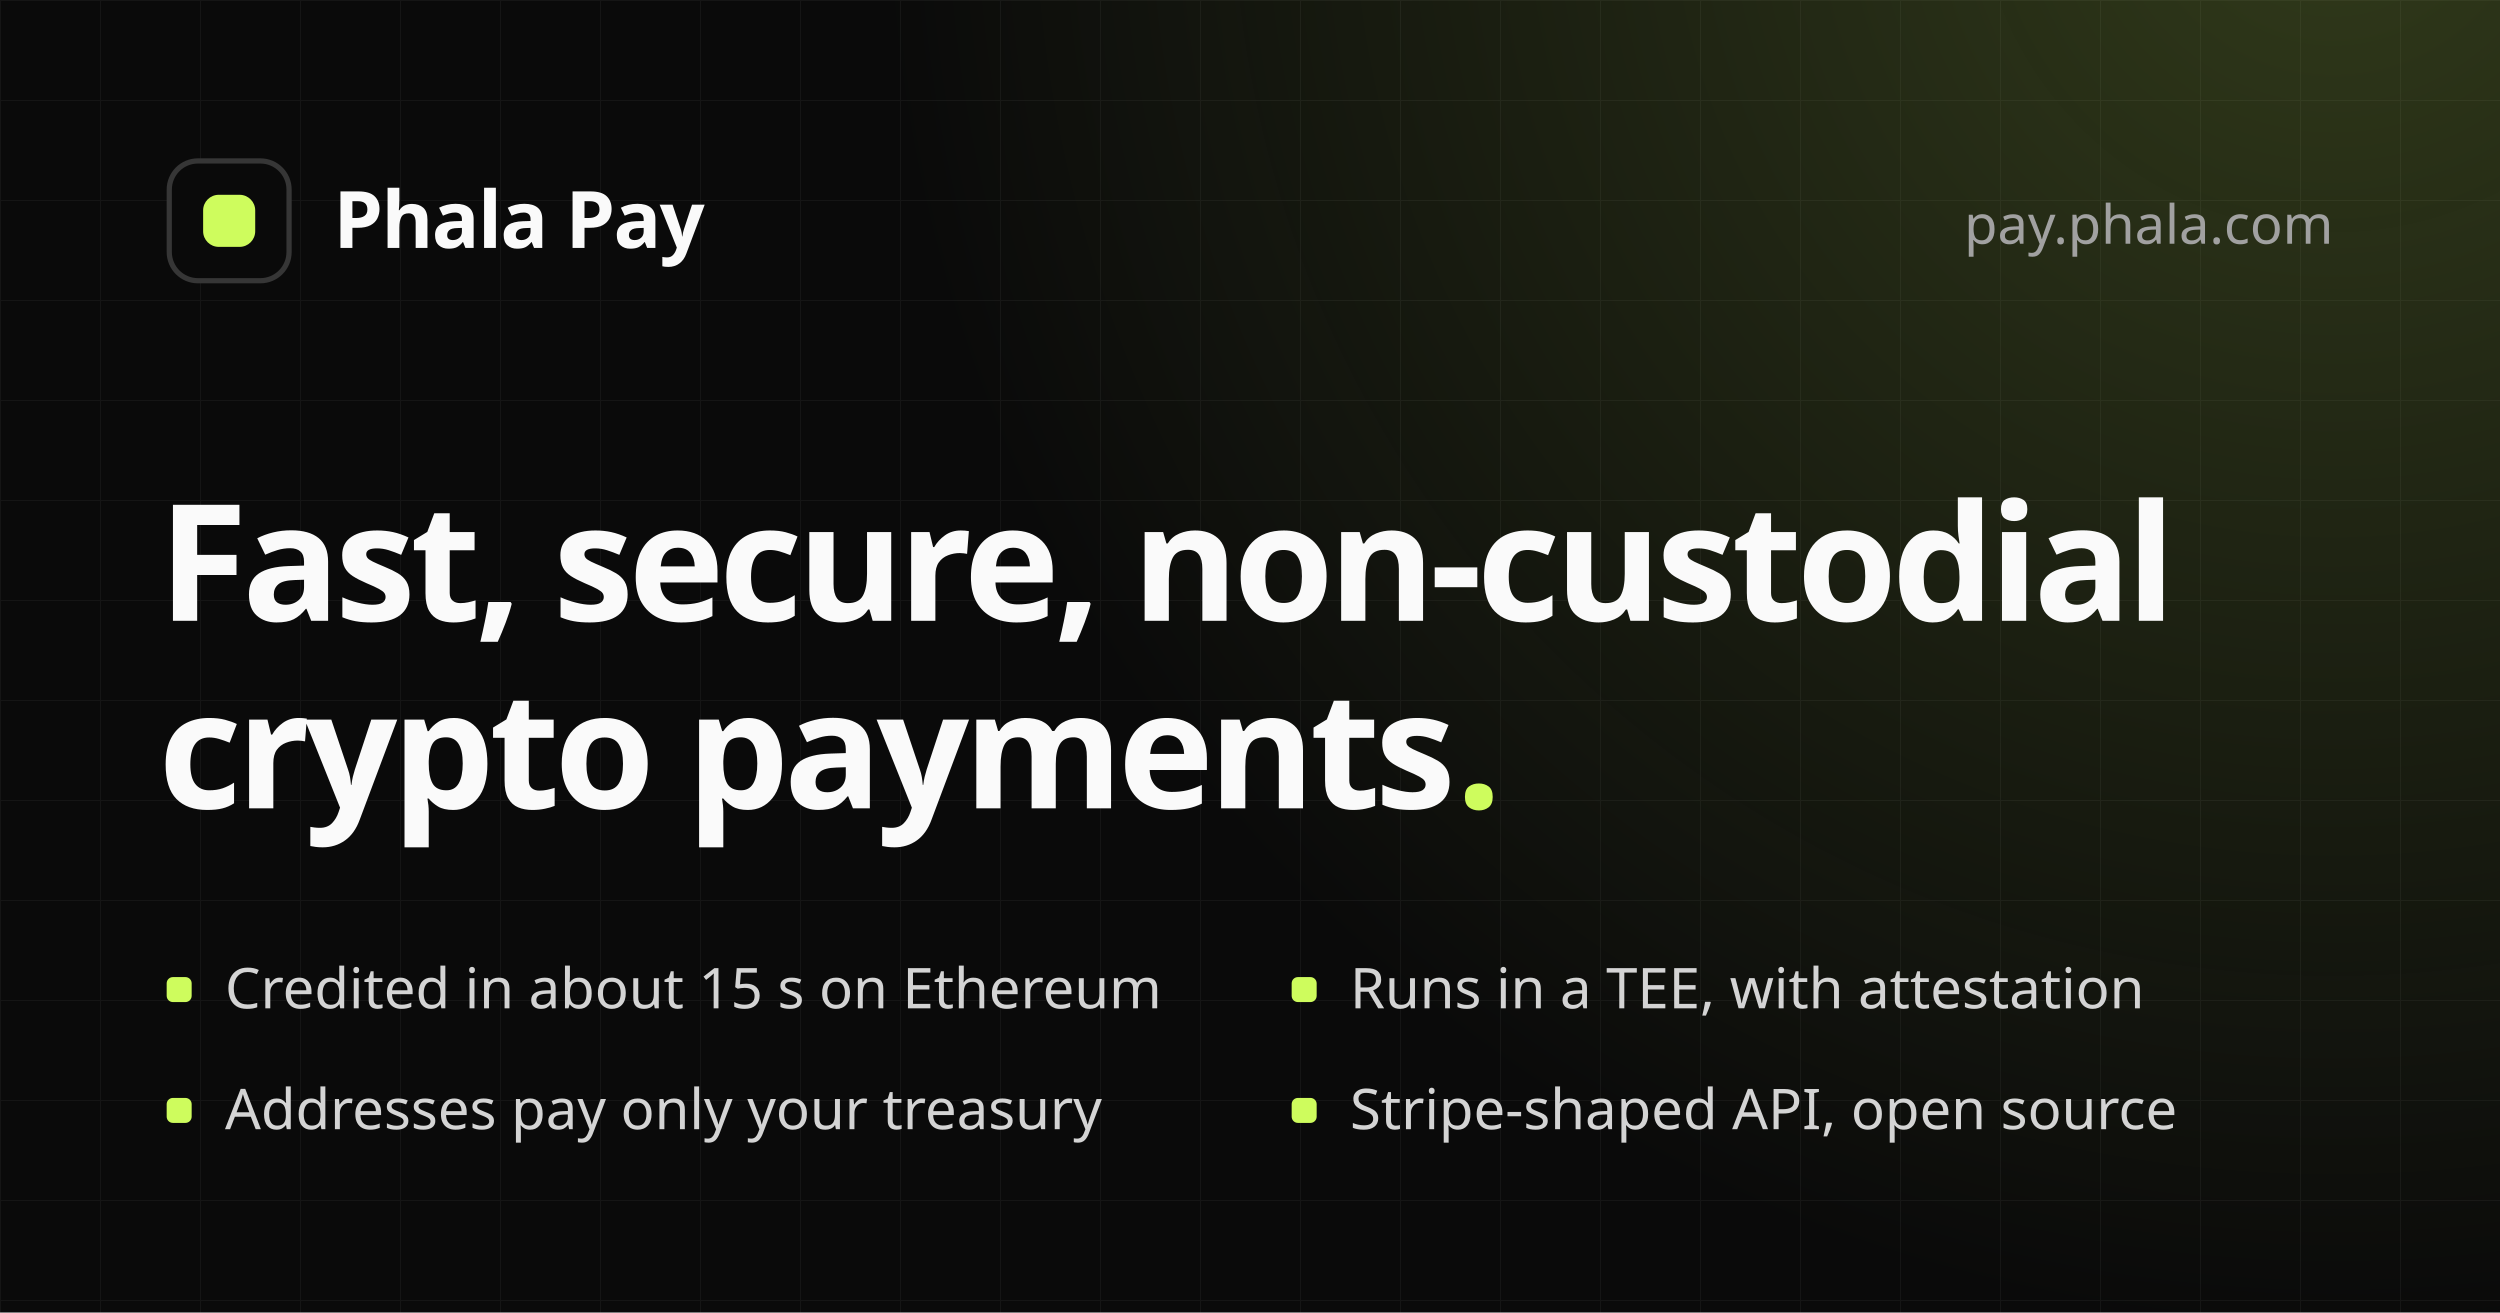
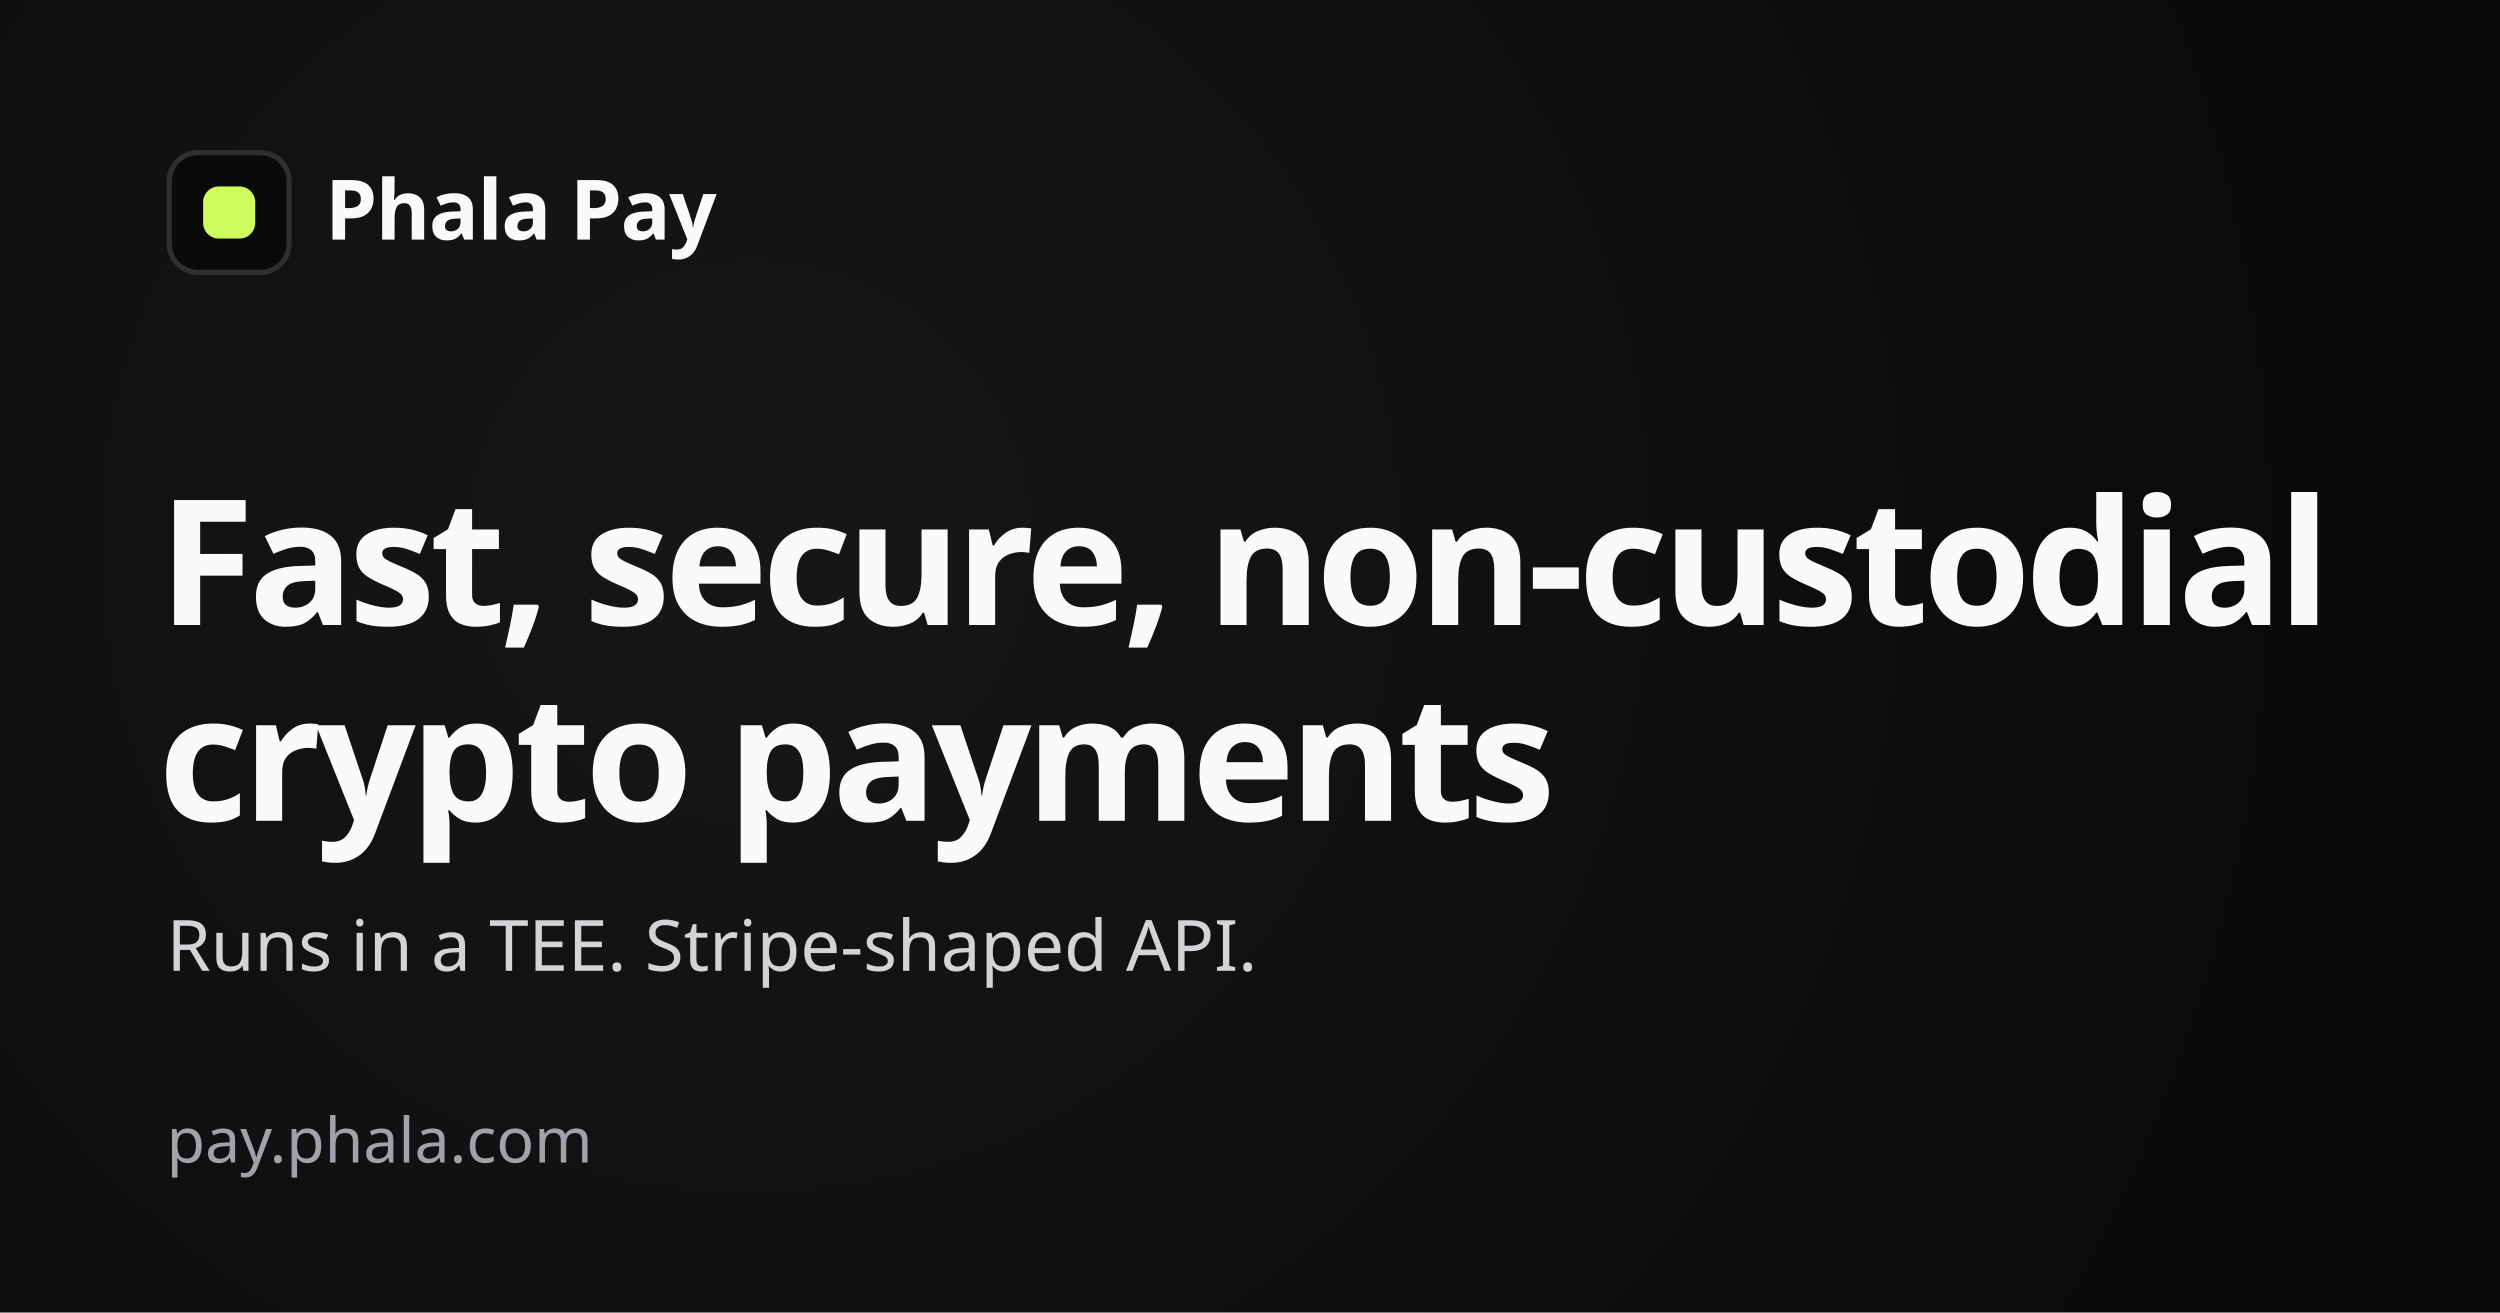
<svg xmlns="http://www.w3.org/2000/svg" width="1200" height="630" viewBox="0 0 1200 630">
  <defs>
-     <radialGradient id="glow" cx="1120" cy="-60" r="700" gradientUnits="userSpaceOnUse">
-       <stop offset="0" stop-color="#cefc5d" stop-opacity="0.2" />
-       <stop offset="1" stop-color="#cefc5d" stop-opacity="0" />
+     <radialGradient id="light" cx="360" cy="260" r="760" gradientUnits="userSpaceOnUse">
+       <stop offset="0" stop-color="#fff" stop-opacity="0.05" />
+       <stop offset="1" stop-color="#fff" stop-opacity="0" />
    </radialGradient>
-     <pattern id="grid" width="48" height="48" patternUnits="userSpaceOnUse">
-       <path d="M48 0H0V48" fill="none" stroke="#fff" stroke-opacity="0.045" />
-     </pattern>
  </defs>
  <rect width="1200" height="630" fill="#0a0a0a" />
-   <rect width="1200" height="630" fill="url(#grid)" />
-   <rect width="1200" height="630" fill="url(#glow)" />
-   <g font-family="Geist Variable" fill="#fafafa">
-     <g transform="translate(80 76) scale(2.5)">
+   <rect width="1200" height="630" fill="url(#light)" />
+   <g font-family="Geist Variable">
+     <g transform="translate(80 72) scale(2.5)">
      <rect width="24" height="24" rx="6" fill="#0a0a0a" />
-       <rect x="0.5" y="0.5" width="23" height="23" rx="5.5" fill="none" stroke="#fff" stroke-opacity="0.18" />
+       <rect x="0.5" y="0.5" width="23" height="23" rx="5.5" fill="none" stroke="#fff" stroke-opacity="0.15" />
      <rect x="7" y="7" width="10" height="10" rx="3" fill="#cefc5d" />
    </g>
-     <text x="160" y="119" font-size="38" font-weight="600" letter-spacing="-0.8">Phala Pay</text>
-     <text x="1120" y="117" font-size="26" font-weight="450" fill="#a1a1a1" text-anchor="end">pay.phala.com</text>
-     <text font-size="78" font-weight="600" letter-spacing="-2.6">
-       <tspan x="76" y="298">Fast, secure, non-custodial</tspan>
-       <tspan x="76" y="388">crypto payments<tspan fill="#cefc5d">.</tspan>
-       </tspan>
+     <text x="156" y="115" font-size="40" font-weight="600" letter-spacing="-0.8" fill="#fafafa">Phala Pay</text>
+     <text font-size="84" font-weight="600" letter-spacing="-2.8" fill="#fafafa">
+       <tspan x="76" y="300">Fast, secure, non-custodial</tspan>
+       <tspan x="76" y="394">crypto payments</tspan>
    </text>
-     <g font-size="27" font-weight="450" fill="#d4d4d4">
-       <rect x="80" y="469" width="12" height="12" rx="3" fill="#cefc5d" />
-       <text x="108" y="484">Credited in about 15 s on Ethereum</text>
-       <rect x="620" y="469" width="12" height="12" rx="3" fill="#cefc5d" />
-       <text x="648" y="484">Runs in a TEE, with attestation</text>
-       <rect x="80" y="527" width="12" height="12" rx="3" fill="#cefc5d" />
-       <text x="108" y="542">Addresses pay only your treasury</text>
-       <rect x="620" y="527" width="12" height="12" rx="3" fill="#cefc5d" />
-       <text x="648" y="542">Stripe-shaped API, open source</text>
-     </g>
+     <text x="80" y="466" font-size="34" font-weight="450" fill="#d4d4d8">Runs in a TEE. Stripe-shaped API.</text>
+     <text x="80" y="558" font-size="30" font-weight="450" fill="#a1a1aa">pay.phala.com</text>
  </g>
</svg>
